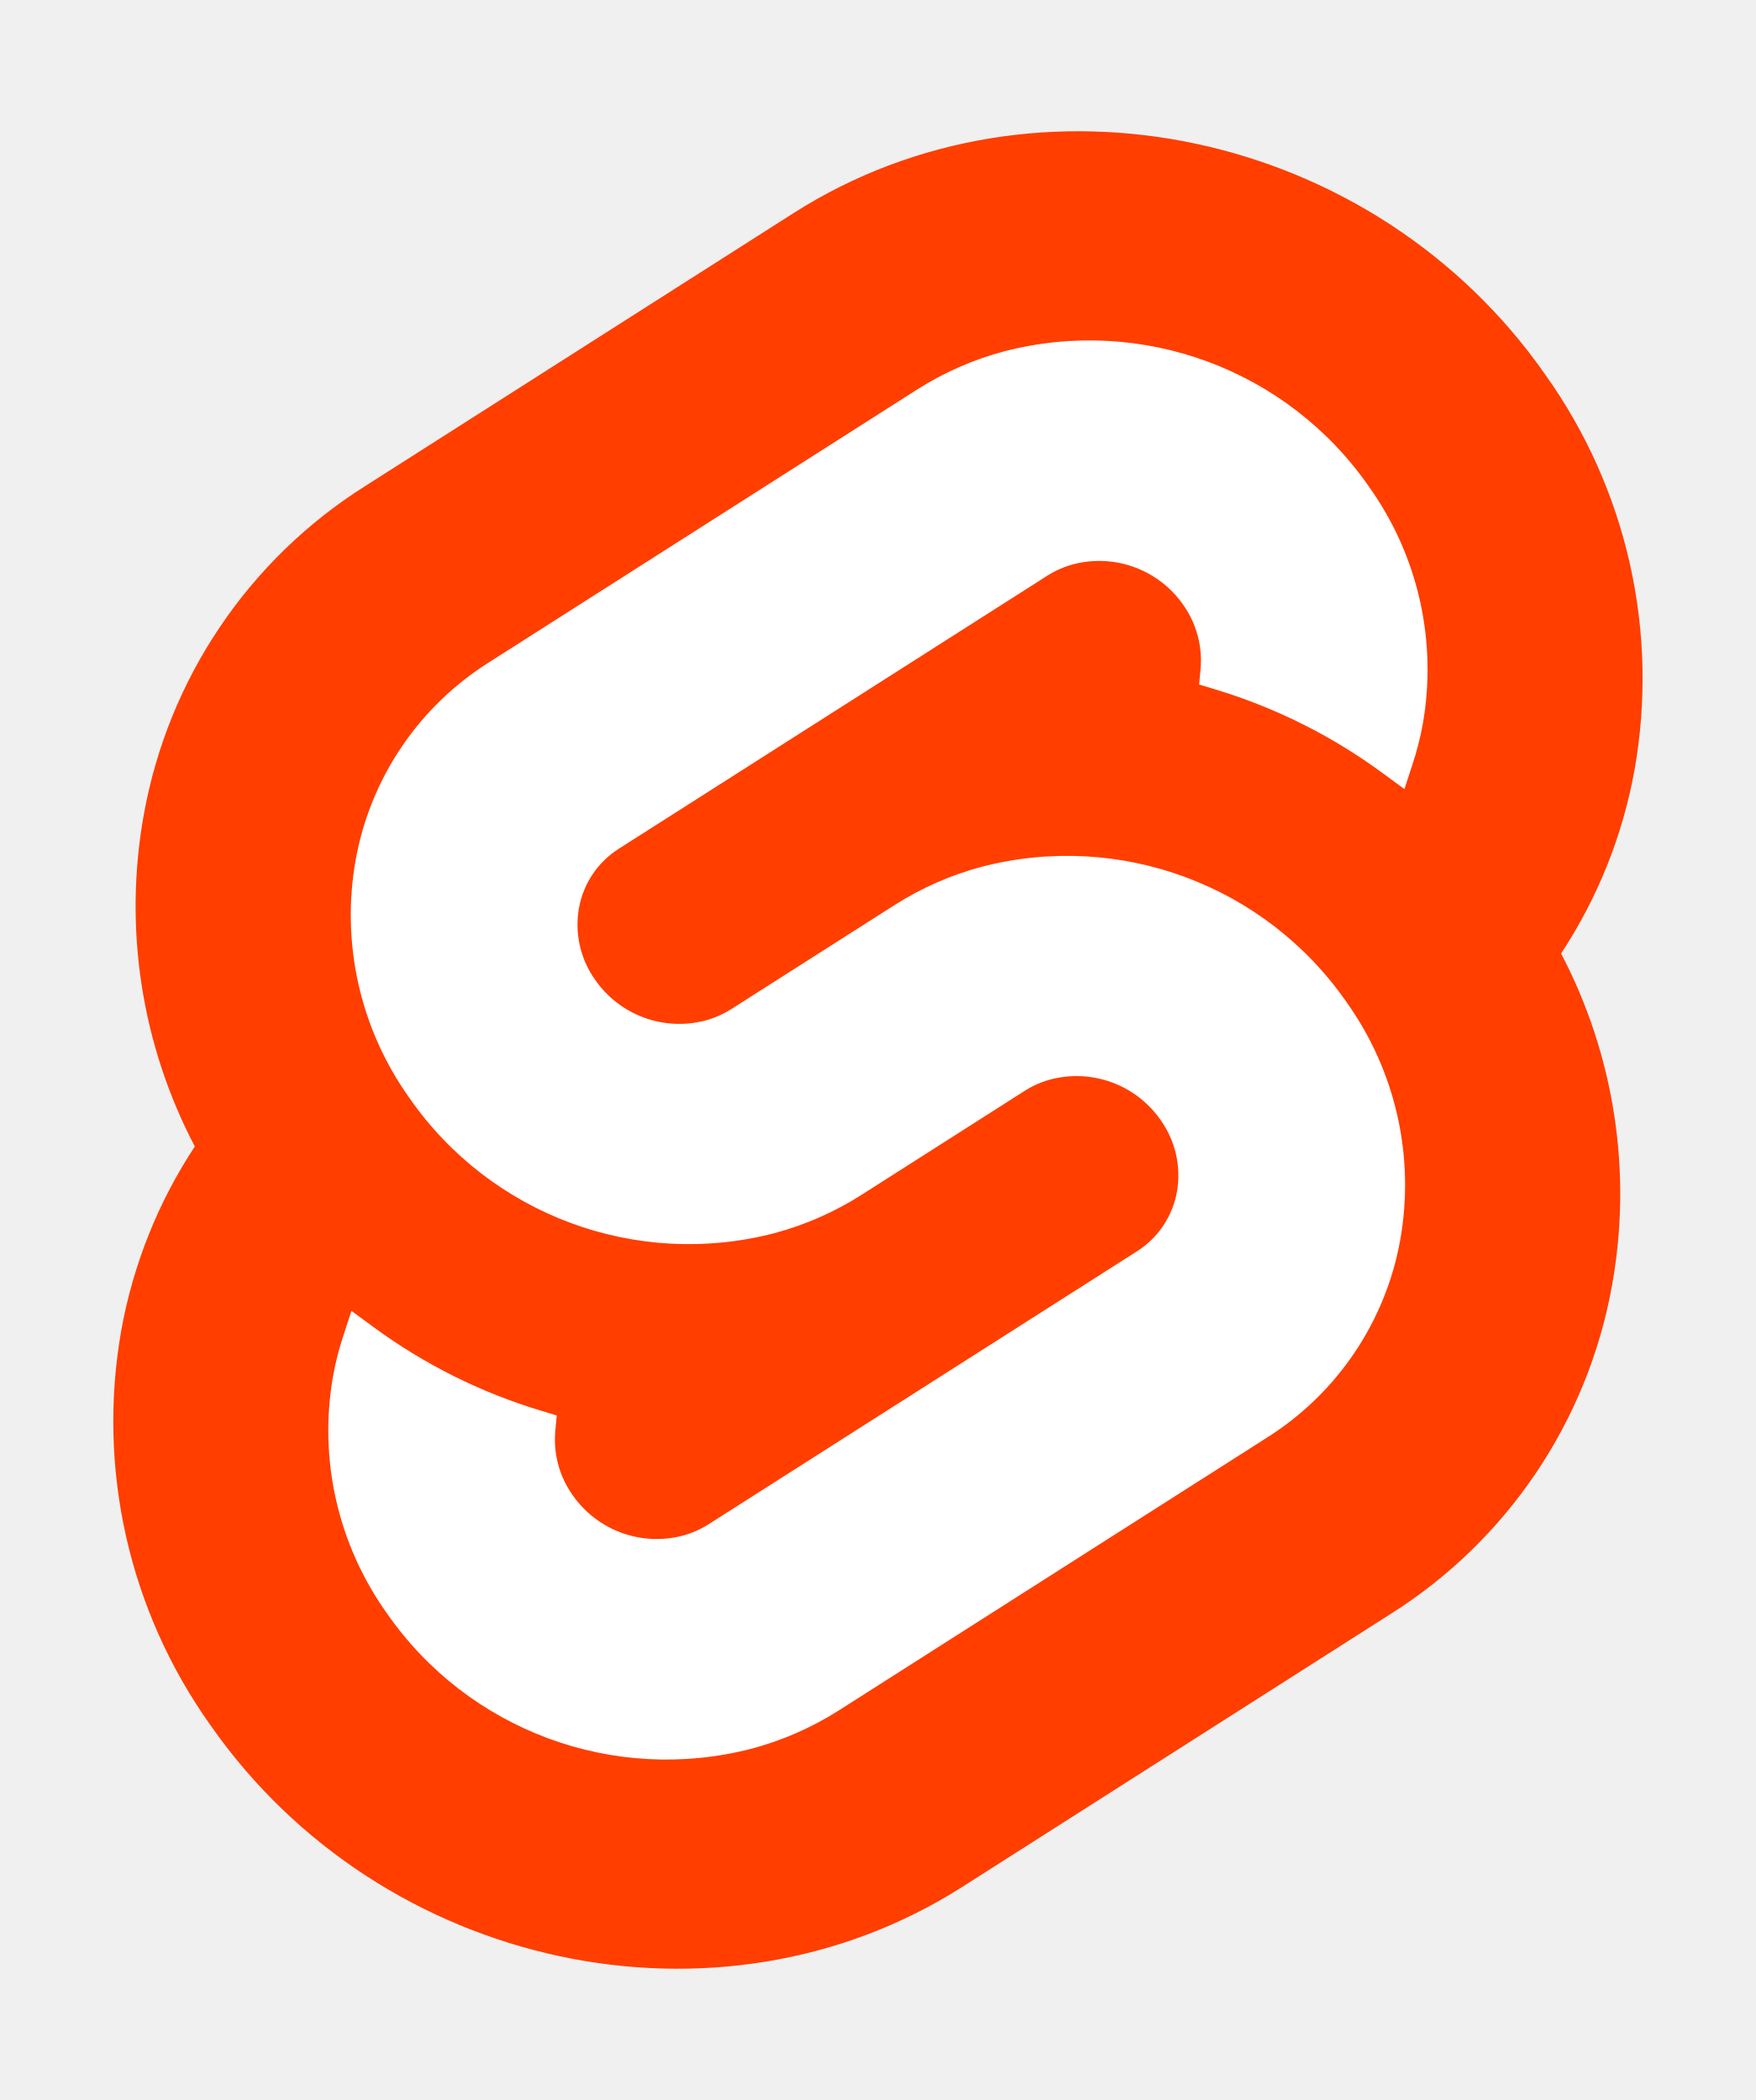
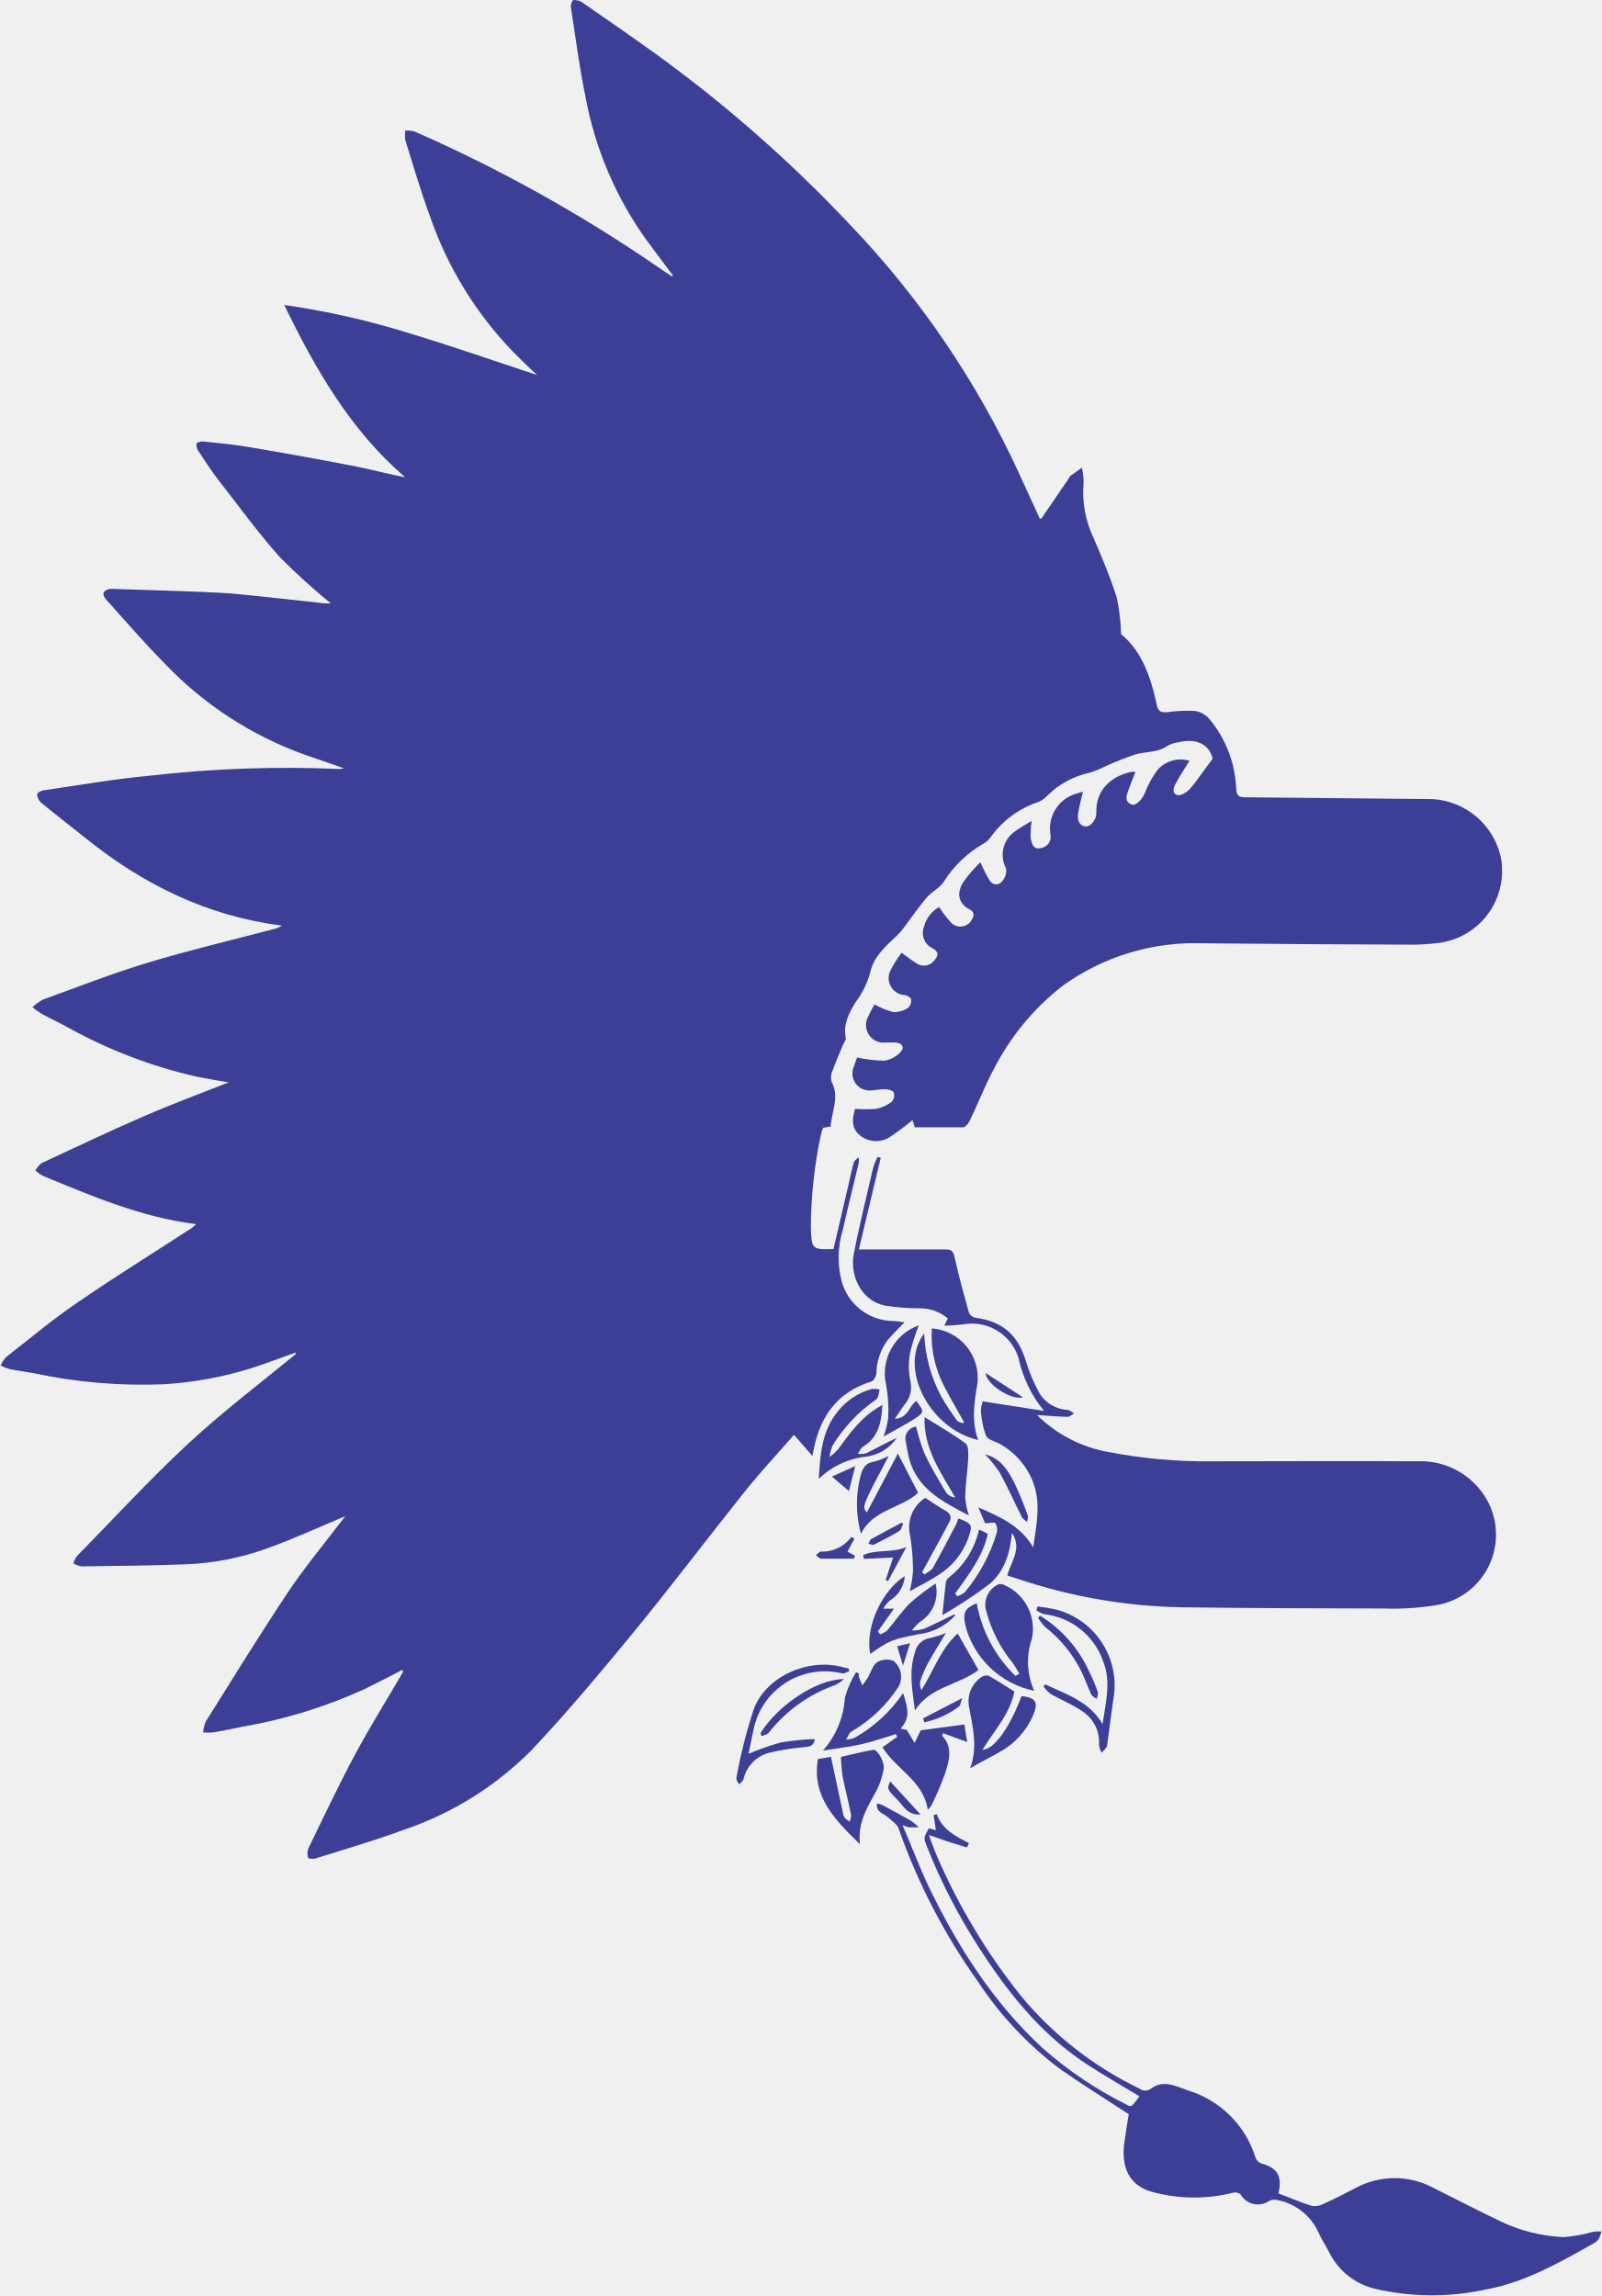
- <svg xmlns="http://www.w3.org/2000/svg" width="107" height="128" viewBox="0 0 107 128">
-   <path d="M94.157 22.819c-10.4-14.885-30.94-19.297-45.792-9.835L22.282 29.608A29.92 29.92 0 0 0 8.764 49.65a31.5 31.5 0 0 0 3.108 20.231 30 30 0 0 0-4.477 11.183 31.9 31.9 0 0 0 5.448 24.116c10.402 14.887 30.942 19.297 45.791 9.835l26.083-16.624A29.92 29.92 0 0 0 98.235 78.35a31.53 31.53 0 0 0-3.105-20.232 30 30 0 0 0 4.474-11.182 31.88 31.88 0 0 0-5.447-24.116" style="fill:#ff3e00" />
-   <path d="M45.817 106.582a20.72 20.72 0 0 1-22.237-8.243 19.17 19.17 0 0 1-3.277-14.503 18 18 0 0 1 .624-2.435l.49-1.498 1.337.981a33.6 33.6 0 0 0 10.203 5.098l.97.294-.09.968a5.85 5.85 0 0 0 1.052 3.878 6.24 6.24 0 0 0 6.695 2.485 5.8 5.8 0 0 0 1.603-.704L69.27 76.28a5.43 5.43 0 0 0 2.45-3.631 5.8 5.8 0 0 0-.987-4.371 6.24 6.24 0 0 0-6.698-2.487 5.7 5.7 0 0 0-1.6.704l-9.953 6.345a19 19 0 0 1-5.296 2.326 20.72 20.72 0 0 1-22.237-8.243 19.17 19.17 0 0 1-3.277-14.502 17.99 17.99 0 0 1 8.13-12.052l26.081-16.623a19 19 0 0 1 5.3-2.329 20.72 20.72 0 0 1 22.237 8.243 19.17 19.17 0 0 1 3.277 14.503 18 18 0 0 1-.624 2.435l-.49 1.498-1.337-.98a33.6 33.6 0 0 0-10.203-5.1l-.97-.294.09-.968a5.86 5.86 0 0 0-1.052-3.878 6.24 6.24 0 0 0-6.696-2.485 5.8 5.8 0 0 0-1.602.704L37.73 51.72a5.42 5.42 0 0 0-2.449 3.63 5.79 5.79 0 0 0 .986 4.372 6.24 6.24 0 0 0 6.698 2.486 5.8 5.8 0 0 0 1.602-.704l9.952-6.342a19 19 0 0 1 5.295-2.328 20.72 20.72 0 0 1 22.237 8.242 19.17 19.17 0 0 1 3.277 14.503 18 18 0 0 1-8.13 12.053l-26.081 16.622a19 19 0 0 1-5.3 2.328" style="fill:#fff" />
+ <svg xmlns="http://www.w3.org/2000/svg" viewBox="0 0 187.83 269.37">
+   <defs>
+     <style>.cls-1{fill:#3d3f97;}</style>
+   </defs>
+   <g id="Layer_2" data-name="Layer 2">
+     <g id="Layer_1-2" data-name="Layer 1">
+       <path class="cls-1" d="M93.13,168.34l2.17,2.48c.71-4.41,2.73-7.45,6.94-8.75.26-.08.52-.6.56-.94a6.85,6.85,0,0,1,1.3-3.89c.61-.7,1.26-1.36,2-2.1a11.41,11.41,0,0,0-1.33-.16,6.32,6.32,0,0,1-6-4.5,11.09,11.09,0,0,1,.1-6.23c.58-2.6,1.24-5.18,1.85-7.77a2.55,2.55,0,0,0,0-.72c-.2.2-.48.37-.56.61-.21.64-.33,1.31-.49,2-.63,2.72-1.27,5.44-1.9,8.16-2.56.11-2.57,0-2.66-2.56a53.66,53.66,0,0,1,1.14-10.65,6.18,6.18,0,0,1,.29-1l.89-.15c.13-1.8,1.08-3.49.11-5.26a2,2,0,0,1,.14-1.36c.36-1,.8-2,1.22-3,.11-.26.35-.55.31-.77-.34-1.62.38-2.93,1.16-4.21a10.3,10.3,0,0,0,1.7-3.45c.38-1.86,1.82-3.12,3.16-4.37a7.75,7.75,0,0,0,.94-1.12c.86-1.13,1.66-2.31,2.58-3.38.6-.69,1.57-1.11,2-1.87a13.3,13.3,0,0,1,4.61-4.4,2.56,2.56,0,0,0,.78-.68,11.28,11.28,0,0,1,5.59-4.19,2.72,2.72,0,0,0,1-.64,10,10,0,0,1,5.17-2.83,13.28,13.28,0,0,0,1.84-.77,36.14,36.14,0,0,1,3.44-1.36c1.25-.36,2.63-.19,3.75-1a3.27,3.27,0,0,1,1.21-.41c2.25-.55,3.72.26,4.1,1.91-1,1.31-1.72,2.45-2.61,3.48-.35.41-1.07.89-1.49.79-.77-.18-.45-1-.19-1.43.47-.89,1.05-1.73,1.58-2.6a3.66,3.66,0,0,0-3.69,1,11.31,11.31,0,0,0-1.58,2.85c-.27.64-1,1.47-1.51,1.29-.79-.29-.67-.93-.45-1.53.27-.76.58-1.51.89-2.3a1.82,1.82,0,0,0-.52,0c-2.16.47-4.21,2-4.07,4.86,0,.78-.71,1.64-1.32,1.53-.82-.16-.91-.86-.81-1.52.11-.82.35-1.62.56-2.54a8.63,8.63,0,0,0-1,.29,4.25,4.25,0,0,0-2.8,4.79,1.35,1.35,0,0,1-1.2,1.54c-.82.18-1-.54-1.13-1.13a12.89,12.89,0,0,1,.11-2.07c-.76.47-1.42.83-2,1.26a3.34,3.34,0,0,0-1,4.31,1.83,1.83,0,0,1-.42,1.46.87.87,0,0,1-1.48,0,19.8,19.8,0,0,1-1.12-2.18,16.88,16.88,0,0,0-2,2.33c-.64,1-.84,2.4.77,3.22.69.36.44.9.12,1.36a1.5,1.5,0,0,1-2.27.22,12.8,12.8,0,0,1-1.45-1.88,3.75,3.75,0,0,0-1.78,2.31,2,2,0,0,0,1,2.53c.78.43.71.86.2,1.44a1.51,1.51,0,0,1-2.13.29c-.56-.34-1.08-.76-1.7-1.21a13.66,13.66,0,0,0-1.38,2.25,2,2,0,0,0,1.68,2.72c.3,0,.78.28.82.49a1.17,1.17,0,0,1-.33,1,3.07,3.07,0,0,1-1.76.51,9.46,9.46,0,0,1-2.2-.9,14.52,14.52,0,0,0-.77,1.47,2.06,2.06,0,0,0,2.07,3c.4,0,.79,0,1.19,0,.77.06,1.08.6.55,1.13a3.24,3.24,0,0,1-1.89,1,16.63,16.63,0,0,1-3.19-.37c-.1.28-.26.68-.39,1.08a2,2,0,0,0,1.89,2.79c.56,0,1.13-.17,1.69-.15.39,0,1,.12,1.11.39a1.13,1.13,0,0,1-.26,1.1,4.36,4.36,0,0,1-1.81.81,15.72,15.72,0,0,1-2.48,0c-.25,1-.47,1.92.24,2.79a3,3,0,0,0,3.69.62,29.7,29.7,0,0,0,2.82-2.09l.26.85c1.89,0,3.77,0,5.64,0,.26,0,.61-.38.75-.67,1-2,1.76-4.06,2.8-6a29.28,29.28,0,0,1,8.14-9.92,26.48,26.48,0,0,1,16.54-5q12.39.12,24.78.16a26.82,26.82,0,0,0,2.68-.19,8.51,8.51,0,0,0,7.4-10.14,8.73,8.73,0,0,0-8-6.75q-10.94-.12-21.86-.21c-.71,0-1.11-.06-1.16-.94a13.67,13.67,0,0,0-3.15-8.25,2.82,2.82,0,0,0-1.69-.94,17.3,17.3,0,0,0-3.21.14c-.67.06-1.09,0-1.27-.83-.68-3.24-1.74-6.32-4.19-8.32a22.75,22.75,0,0,0-.51-4.31c-.76-2.4-1.74-4.72-2.73-7a12.55,12.55,0,0,1-1.16-6.44,7.78,7.78,0,0,0-.19-1.79c-.46.34-.93.68-1.38,1-.08.06-.11.19-.17.28l-3.22,4.71c-.11,0-.17,0-.17,0-.84-1.81-1.66-3.62-2.49-5.43a106.4,106.4,0,0,0-19.72-29A160.88,160.88,0,0,0,77.12,6.47C74.19,4.36,71.22,2.3,68.25.25a1.69,1.69,0,0,0-1-.24c-.14,0-.33.55-.29.81.54,3.52,1,7.06,1.72,10.55A41.94,41.94,0,0,0,75.71,28c1.06,1.45,2.16,2.89,3.24,4.34-.1,0-.14.08-.16.07-.59-.39-1.19-.78-1.77-1.19a173.65,173.65,0,0,0-28.4-15.8,3.45,3.45,0,0,0-1.08-.1,3.74,3.74,0,0,0,0,1.11c.93,3,1.81,6,2.89,8.93a43.07,43.07,0,0,0,9.74,15.9C61.1,42.2,62,43.09,63,44c-4.94-1.63-9.77-3.32-14.66-4.8a93.48,93.48,0,0,0-15-3.42C37,43.31,41.09,50.46,47.53,56c-2.19-.43-4.29-1-6.42-1.4q-5.94-1.14-11.9-2.15c-1.79-.3-3.62-.47-5.43-.66-.25,0-.69.11-.73.26a1.16,1.16,0,0,0,.2.83c.77,1.17,1.53,2.35,2.38,3.45,2.35,3,4.62,6.15,7.16,9a75.54,75.54,0,0,0,6,5.45,6.42,6.42,0,0,1-.76,0c-3.27-.35-6.54-.73-9.81-1.05-1.54-.15-3.09-.23-4.63-.29-3.46-.13-6.91-.24-10.37-.35a1.67,1.67,0,0,0-.32,0c-.84.18-1,.62-.45,1.25,2.22,2.46,4.4,5,6.7,7.33A42.59,42.59,0,0,0,35.76,88.55l4.57,1.58a2.51,2.51,0,0,1-.49.09A140.79,140.79,0,0,0,17.63,91c-4.16.38-8.29,1.11-12.43,1.71-.31,0-.84.3-.84.46a1.4,1.4,0,0,0,.46,1c1.69,1.39,3.43,2.73,5.14,4.1,6.74,5.44,14.24,9.19,23.13,10.33a5.61,5.61,0,0,1-.74.34c-5,1.32-10,2.49-15,4-4.16,1.25-8.21,2.85-12.3,4.33a5.79,5.79,0,0,0-1.24.89A7.93,7.93,0,0,0,5,119c1,.56,2,1,3,1.56A57.15,57.15,0,0,0,23,126.3c1.22.25,2.45.45,3.82.69-3.45,1.36-6.75,2.57-10,4-4,1.73-7.93,3.6-11.88,5.44-.33.15-.54.57-.81.86a4.38,4.38,0,0,0,.87.65c5.78,2.38,11.52,4.86,18,5.68a5.86,5.86,0,0,1-.52.46c-4.38,2.85-8.82,5.6-13.12,8.55-3,2-5.78,4.36-8.64,6.58a3.63,3.63,0,0,0-.65,1,5.72,5.72,0,0,0,1,.4c.94.19,1.9.32,2.85.49a61,61,0,0,0,15.37,1.3,43.18,43.18,0,0,0,10.28-1.91c1.72-.56,3.4-1.2,5.17-1.83-.07.15-.08.23-.13.27C30.38,162.4,26,165.72,22,169.44c-4.5,4.19-8.67,8.74-13,13.15a3,3,0,0,0-.39.83,2.77,2.77,0,0,0,.94.35c4.06-.05,8.13-.09,12.19-.24a31.62,31.62,0,0,0,9.73-1.92c3.12-1.13,6.14-2.52,9-3.72,0-.08,0,.07-.14.21-2.21,2.92-4.57,5.73-6.6,8.77-3.32,5-6.44,10.07-9.61,15.13a3.82,3.82,0,0,0-.29,1.25,6.88,6.88,0,0,0,1.2,0c1.16-.2,2.31-.44,3.46-.68a57.91,57.91,0,0,0,14.26-4.4c1.49-.73,3-1.5,4.49-2.28a1.34,1.34,0,0,1,0,.33c-1.9,3.25-3.89,6.44-5.66,9.75-1.92,3.59-3.65,7.27-5.43,10.93a1.73,1.73,0,0,0,0,1.08c0,.08.58.14.84.06,3.46-1.09,7-2.11,10.36-3.36a38.36,38.36,0,0,0,15-9.35c4.19-4.44,8.11-9.14,12-13.87,4.52-5.53,8.83-11.23,13.29-16.82C89.39,172.49,91.28,170.47,93.13,168.34Z" />
+       <path class="cls-1" d="M162.22,188.71a31.45,31.45,0,0,0,6.66-.46,8.39,8.39,0,0,0,4.63-13.6,8.91,8.91,0,0,0-7.22-3.21c-8-.05-16.09,0-24.13,0a59.77,59.77,0,0,1-12.09-1.08,15.79,15.79,0,0,1-8.43-4.35c1.2.08,2.4.19,3.6.22.24,0,.49-.26.74-.4-.24-.15-.47-.39-.72-.42a4.09,4.09,0,0,1-3.36-2,19.76,19.76,0,0,1-1.53-3.61c-.94-3.18-2.73-4.77-6-5.21a1.07,1.07,0,0,1-.72-.6c-.6-2.15-1.19-4.31-1.68-6.49-.15-.64-.33-.92-1-.91-3,0-5.91,0-8.87,0h-1.36c.88-3.71,1.73-7.23,2.57-10.75l-.36-.12a7.81,7.81,0,0,0-.5,1.16c-.79,3.43-1.65,6.84-2.31,10.29-.44,2.3.73,5.37,3.62,6a25.29,25.29,0,0,0,4.19.32,5.13,5.13,0,0,1,3.23,1.18l-.41.86a20.91,20.91,0,0,0,2.12-.14,5.73,5.73,0,0,1,6.57,3.9,14.74,14.74,0,0,0,3,6.24l-7.18-1.12a3.12,3.12,0,0,0-.22,1.16,9.92,9.92,0,0,0,.61,2.9c.2.45,1,.6,1.56.91a8.64,8.64,0,0,1,4.09,4.93c.75,2.34.23,4.63-.12,7.23-1.5-2.52-3.79-3.54-6.44-4.69.37.86.62,1.44.79,1.86.59,0,1.11-.18,1.21,0a1.45,1.45,0,0,1,.17,1.08,19.71,19.71,0,0,1-3.75,7,2.93,2.93,0,0,1-.89.49l-.25-.32c1.55-2.19,3.24-4.32,3.83-7l-.51-.28-.52-.23a9.86,9.86,0,0,1-3.58,5.66.86.86,0,0,0-.31.52c-.15,1.2-.26,2.4-.41,3.86a53.38,53.38,0,0,0,5.58-3.69c1.74-1.49,2.37-3.66,2.58-5.95,1.24,1.8-.12,3.35-.54,5l1.43.45a63.87,63.87,0,0,0,18.92,3.27C146.35,188.67,154.28,188.7,162.22,188.71Z" />
+       <path class="cls-1" d="M186.86,261.84a16.81,16.81,0,0,1-3.45.62,19,19,0,0,1-7.41-1.85c-2.66-1.27-5.27-2.64-7.91-3.95a9.61,9.61,0,0,0-9.12.06c-1.2.62-2.4,1.24-3.63,1.8a2.35,2.35,0,0,1-1.43.29c-1.35-.41-2.65-1-3.95-1.47.47-2.09-.11-3-2.07-3.54a1.16,1.16,0,0,1-.63-.7,11.93,11.93,0,0,0-7.88-7.84c-1.4-.47-2.86-1.32-4.34-.24a1.14,1.14,0,0,1-1.42,0,41.45,41.45,0,0,1-13.9-10.9,72.38,72.38,0,0,1-9.86-16.46c-.31-.72-.56-1.47-.9-2.37,1,.32,1.65.58,2.36.81l2.09.64.26-.5c-1.58-.8-3.16-1.6-3.8-3.41l-.36.14.27,1.75-.83-.22c-.63,1.13-.62,1.13-.22,2.15a68.28,68.28,0,0,0,6.06,11.78c3.37,5.26,7.21,10.11,12.48,13.61,2.08,1.38,4.25,2.6,6.38,3.9-.92,1.27-.94,1.3-1.45,1a44.89,44.89,0,0,1-9.95-6.7c-5.74-5.31-9.87-11.79-13.25-18.77-1.12-2.31-2-4.73-3.14-7.36a4.08,4.08,0,0,0,.7.27c.4,0,.8,0,1.21,0a7.11,7.11,0,0,0-.9-.76c-1.11-.64-2.24-1.24-3.37-1.85a4.19,4.19,0,0,0-.64-.19c-.12,1.11.85,1.18,1.33,1.65s1,.75,1.2,1.25a72.09,72.09,0,0,0,9.32,18,40.93,40.93,0,0,0,9.69,10.3c2.59,1.81,5.28,3.48,8,5.26-.16,1-.37,2.22-.53,3.42-.36,2.81.57,5.1,3.59,5.78a18.73,18.73,0,0,0,9.23,0,1,1,0,0,1,.83.21,2.32,2.32,0,0,0,3.34.77,1.36,1.36,0,0,1,.84-.13,6.64,6.64,0,0,1,4.94,3.8c.34.78.83,1.49,1.22,2.26a8.1,8.1,0,0,0,5.29,4.34,29.46,29.46,0,0,0,13.21.1c4.51-.83,8.45-3.08,12.39-5.29a2.2,2.2,0,0,0,.76-.58,3.88,3.88,0,0,0,.34-.92A4.53,4.53,0,0,0,186.86,261.84Z" />
+       <path class="cls-1" d="M113.45,204.38c-.12-.77-.23-1.48-.33-2.06L108,203c-.31.64-.51,1.06-.72,1.48l-.91-1.52-.72-.15c1-1.2,1-2,.28-4.17a17,17,0,0,1-5.68,5.24,3.1,3.1,0,0,1-1,.21c.2-.31.32-.74.59-.92a16.43,16.43,0,0,0,5.57-5.3,2.4,2.4,0,0,0-.59-3,2.16,2.16,0,0,0-1.94.15c-.53.36-.73,1.19-1.09,1.81-.19.31-.42.6-.63.9-.14-.33-.3-.64-.42-1a1.33,1.33,0,0,1,0-.4l-.33-.14a11.52,11.52,0,0,0-1.31,3,10.26,10.26,0,0,1-2.57,6.19c1.68-.27,3.11-.42,4.5-.74s2.71-.79,4.07-1.2l.13.33L103.51,205c1.63,2.6,4.79,3.92,5.32,7.32a3,3,0,0,0,.44-.53,36.8,36.8,0,0,0,1.57-3.67c.47-1.5,1-3.08-.32-4.48l.1-.3Z" />
+       <path class="cls-1" d="M114.57,188.09c-1.41.6-1.65,1.09-1.33,2.64a10.55,10.55,0,0,0,8.08,7.64,8.2,8.2,0,0,1-.28-6.11A5.61,5.61,0,0,0,117.9,186a1.08,1.08,0,0,0-.76-.14,2.64,2.64,0,0,0-1.46,3.14,16.09,16.09,0,0,0,3.13,6.13,14,14,0,0,1,.76,1.23l-.46.26A15.71,15.71,0,0,1,114.57,188.09Z" />
+       <path class="cls-1" d="M112.23,166.63c-.65-.9-1.26-1.82-1.82-2.78a17.07,17.07,0,0,1-2-7.41c-3.09,4,.61,11.22,6.33,12.5-.81-2.2-.47-4.34-.1-6.55a5.81,5.81,0,0,0-5.34-6.54,12.89,12.89,0,0,0,1,5.84c.81,1.81,1.87,3.5,2.82,5.24A1,1,0,0,1,112.23,166.63Z" />
+       <path class="cls-1" d="M117.2,205.58a8.9,8.9,0,0,0,4-4.38c.61-1.53.33-2-1.37-2.22-1.36,3.63-3.19,6.28-4.59,6.31,1.39-2.28,3.24-4.2,3.74-6.84-1-.62-2-1.27-3-1.84a1,1,0,0,0-.86.14,3.45,3.45,0,0,0-1.41,3.7c.4,2.29,1,4.53.09,7C114.92,206.79,116.08,206.23,117.2,205.58Z" />
+       <path class="cls-1" d="M103.65,207.56c.16-.78-.73-2.36-1.23-2.27-1.24.22-2.47.53-3.78.83a20.47,20.47,0,0,0,.2,2.32c.3,1.53.71,3,1,4.57,0,.21-.11.47-.17.72a3.48,3.48,0,0,1-.59-.47,1.48,1.48,0,0,1-.21-.6c-.47-2.17-.93-4.35-1.4-6.55l-1.53.26c-.74,4.45,2,7.12,4.93,10-.29-2.56.89-4.38,1.94-6.28A9,9,0,0,0,103.65,207.56Z" />
+       <path class="cls-1" d="M111,175.14c-.89-1.49-1.8-3-2.54-4.56a23,23,0,0,1-1-3.21,1.41,1.41,0,0,0-1.2,1.8c.12.66.22,1.33.39,2,1,3.58,3.92,5,7,6.63a9.3,9.3,0,0,1-.43-2.08c0-1.53.27-3,.35-4.57,0-.6.07-1.52-.28-1.78-1.46-1.1-3.07-2-4.84-3.11-.12,3.69,1.88,6.46,3.6,9.43A1.5,1.5,0,0,1,111,175.14Z" />
+       <path class="cls-1" d="M113.57,180.49c.55-1.58.5-1.71-1.15-2.35-.11.26-.18.54-.31.78-.88,1.67-1.74,3.34-2.67,5-.2.34-.65.54-1,.8-.1-.09-.19-.19-.28-.28.13-.23.27-.46.39-.7.94-1.72,1.88-3.43,2.8-5.16.32-.6.16-1-.49-1.37-.81-.44-1.56-1-2.33-1.48a4.1,4.1,0,0,0-1.77,4.44,27.1,27.1,0,0,1,.34,4.14,14.38,14.38,0,0,1-.39,2.37c1.19-.66,2.29-1.19,3.29-1.85A8.57,8.57,0,0,0,113.57,180.49Z" />
+       <path class="cls-1" d="M102.79,164.17c.27-.18.27-.75.39-1.14a2.77,2.77,0,0,0-.94-.07,7.67,7.67,0,0,0-3.95,2.61c-1.87,2.26-2.08,5-2.25,7.93a9.35,9.35,0,0,1,5.46-2.59,5.15,5.15,0,0,0,3.7-2.22c-1.22.55-2.38,1.21-3.57,1.8a2.94,2.94,0,0,1-1,.08c.19-.28.31-.67.57-.82,1.84-1.09,2.18-2.85,2.31-4.92-2.41,1.28-3.78,3.26-5.2,5.19a6.59,6.59,0,0,1-1,.92,4.54,4.54,0,0,1,.36-1.36A17.92,17.92,0,0,1,102.79,164.17Z" />
+       <path class="cls-1" d="M112.34,191.65c-2,1.77-2.82,4.37-4.25,6.63a1.47,1.47,0,0,1-.13-1.08,13.3,13.3,0,0,1,.85-2c.68-1.22,1.42-2.4,2.14-3.62a11.34,11.34,0,0,1-1.85.6,2.1,2.1,0,0,0-1.78,1.7c-.75,2.23-.29,4.45,0,6.8,1.78-2.83,5.21-3,7.45-4.76Z" />
+       <path class="cls-1" d="M102.48,171.5c-.92.12-1.24.7-1.49,1.45a13.21,13.21,0,0,0,0,7c1.4-2.88,4.81-3,6.7-4.82l-2.37-4.6-3.64,6.92c-.58-.71-.58-.71,2.57-6.64A8.64,8.64,0,0,1,102.48,171.5Z" />
+       <path class="cls-1" d="M103.65,168.53c1.31-.75,2.45-1.33,3.52-2,1.29-.85,1.26-.89.32-2.17-.86.52-.89,2-2.53,2.1l1.1-1.62a3.13,3.13,0,0,0,.72-2.85,8.3,8.3,0,0,1,0-3.37,22,22,0,0,1,1-3.13,6,6,0,0,0-3.84,7,16.56,16.56,0,0,1,.24,3.93A12.09,12.09,0,0,1,103.65,168.53Z" />
+       <path class="cls-1" d="M112.08,189.48c-.11,0-.15-.08-.17-.07-1.18.56-2.35,1.17-3.55,1.69a4.93,4.93,0,0,1-1.4.19,5.55,5.55,0,0,1,.94-1,4.13,4.13,0,0,0,1.84-4.51,30.86,30.86,0,0,0-3,2.3c-1,1-1.77,2.16-2.68,3.22a2.86,2.86,0,0,1-.83.45l-.25-.36,1.88-2.66h-1.26a4.63,4.63,0,0,1,.75-.93,3.66,3.66,0,0,0,1.78-2.89c-2.74,1.72-4.69,6.12-4.05,9.13,2.29-1.61,2.53-1.68,5.65-2.31A6.84,6.84,0,0,0,112.08,189.48Z" />
+       <path class="cls-1" d="M129.22,205.63c.22-.26.58-.51.63-.81.28-1.8.46-3.61.74-5.41a9.21,9.21,0,0,0-6.68-10.57,20.2,20.2,0,0,0-2.2-.37l-.15.44a3,3,0,0,0,.85.46,8.31,8.31,0,0,1,7,5.56c.92,2.34.32,4.7-.08,7.33-1.62-2.7-4.28-3.48-6.7-4.64l-.24.22a4.31,4.31,0,0,0,.85.9c1.21.7,2.53,1.21,3.67,2a4.31,4.31,0,0,1,2,4A2.44,2.44,0,0,0,129.22,205.63Z" />
+       <path class="cls-1" d="M87.8,205.76c.19-.89.38-1.86.59-2.83a8.54,8.54,0,0,1,10.38-6.61c.24.07.56-.16.85-.25,0-.11-.07-.23-.11-.35-.21,0-.43-.07-.63-.12-4-1.11-8.92,1-10.43,4.82a58.73,58.73,0,0,0-2.07,8.16c-.06.22.2.52.32.77.18-.21.46-.4.52-.64a4.15,4.15,0,0,1,3-3.07,27.81,27.81,0,0,1,4.1-.66c.6-.07,1.16-.07,1.25-.95a30.33,30.33,0,0,0-4,.4A31,31,0,0,0,87.8,205.76Z" />
+       <path class="cls-1" d="M126.82,196.05c.43.9.76,1.84,1.18,2.74.11.23.42.36.64.53.05-.27.21-.59.13-.82-.28-.8-.61-1.6-1-2.37a15,15,0,0,0-5.76-6.57,2.73,2.73,0,0,0-.25.23,5.68,5.68,0,0,0,.87,1.12A15.12,15.12,0,0,1,126.82,196.05Z" />
+       <path class="cls-1" d="M89.21,203.34c0,.12.09.23.13.35.28-.13.65-.18.82-.39A17.22,17.22,0,0,1,98,197.68a4.65,4.65,0,0,0,1-.69C95.67,197,91.09,200.23,89.21,203.34Z" />
+       <path class="cls-1" d="M120.48,178.56c0-.24.16-.52.09-.72a40.35,40.35,0,0,0-1.65-4c-.73-1.42-1.6-2.77-3.38-3.22a15.62,15.62,0,0,1,1.75,2.18c.93,1.71,1.72,3.5,2.6,5.24C120,178.24,120.28,178.38,120.48,178.56Z" />
+       <path class="cls-1" d="M104.76,182.73c-.31.91-.59,1.77-.87,2.64l.27.13,2.16-4c-1.68.73-3.54.23-5.07.95l.09.44Z" />
+       <path class="cls-1" d="M96.33,182.87c1.28,0,2.56,0,3.84,0,0-.11.09-.22.13-.34l-.89-.49c.26-.48.54-1,.81-1.52l-.37-.19a4.18,4.18,0,0,1-3.53,1.7c-.2,0-.42.27-.62.42C95.91,182.61,96.11,182.86,96.33,182.87Z" />
+       <path class="cls-1" d="M120,163.94l-4.39-2.86C115.62,162.27,118.48,164.31,120,163.94Z" />
+       <path class="cls-1" d="M112.88,199.22c-1.74.89-3.17,1.64-4.6,2.38l.13.47a10.49,10.49,0,0,0,4-1.8C112.66,200.15,112.68,199.72,112.88,199.22Z" />
+       <path class="cls-1" d="M105.28,211.17c.68.67,1.13,1.82,2.7,1.71L104.42,209C104.05,209.84,104,209.89,105.28,211.17Z" />
+       <path class="cls-1" d="M100.32,172l-2.74,1.23,2,1.71Z" />
+       <path class="cls-1" d="M101.86,181.13c.22,0,.48.18.63.1,1-.5,2-1,3-1.61.23-.14.3-.56.45-.85l-.18-.12c-1.19.63-2.39,1.25-3.56,1.91C102,180.66,102,180.94,101.86,181.13Z" />
+       <path class="cls-1" d="M106.75,192.78l-1.51.36c.22.76.41,1.38.68,2.28C106.24,194.4,106.46,193.68,106.75,192.78Z" />
+     </g>
+   </g>
</svg>
